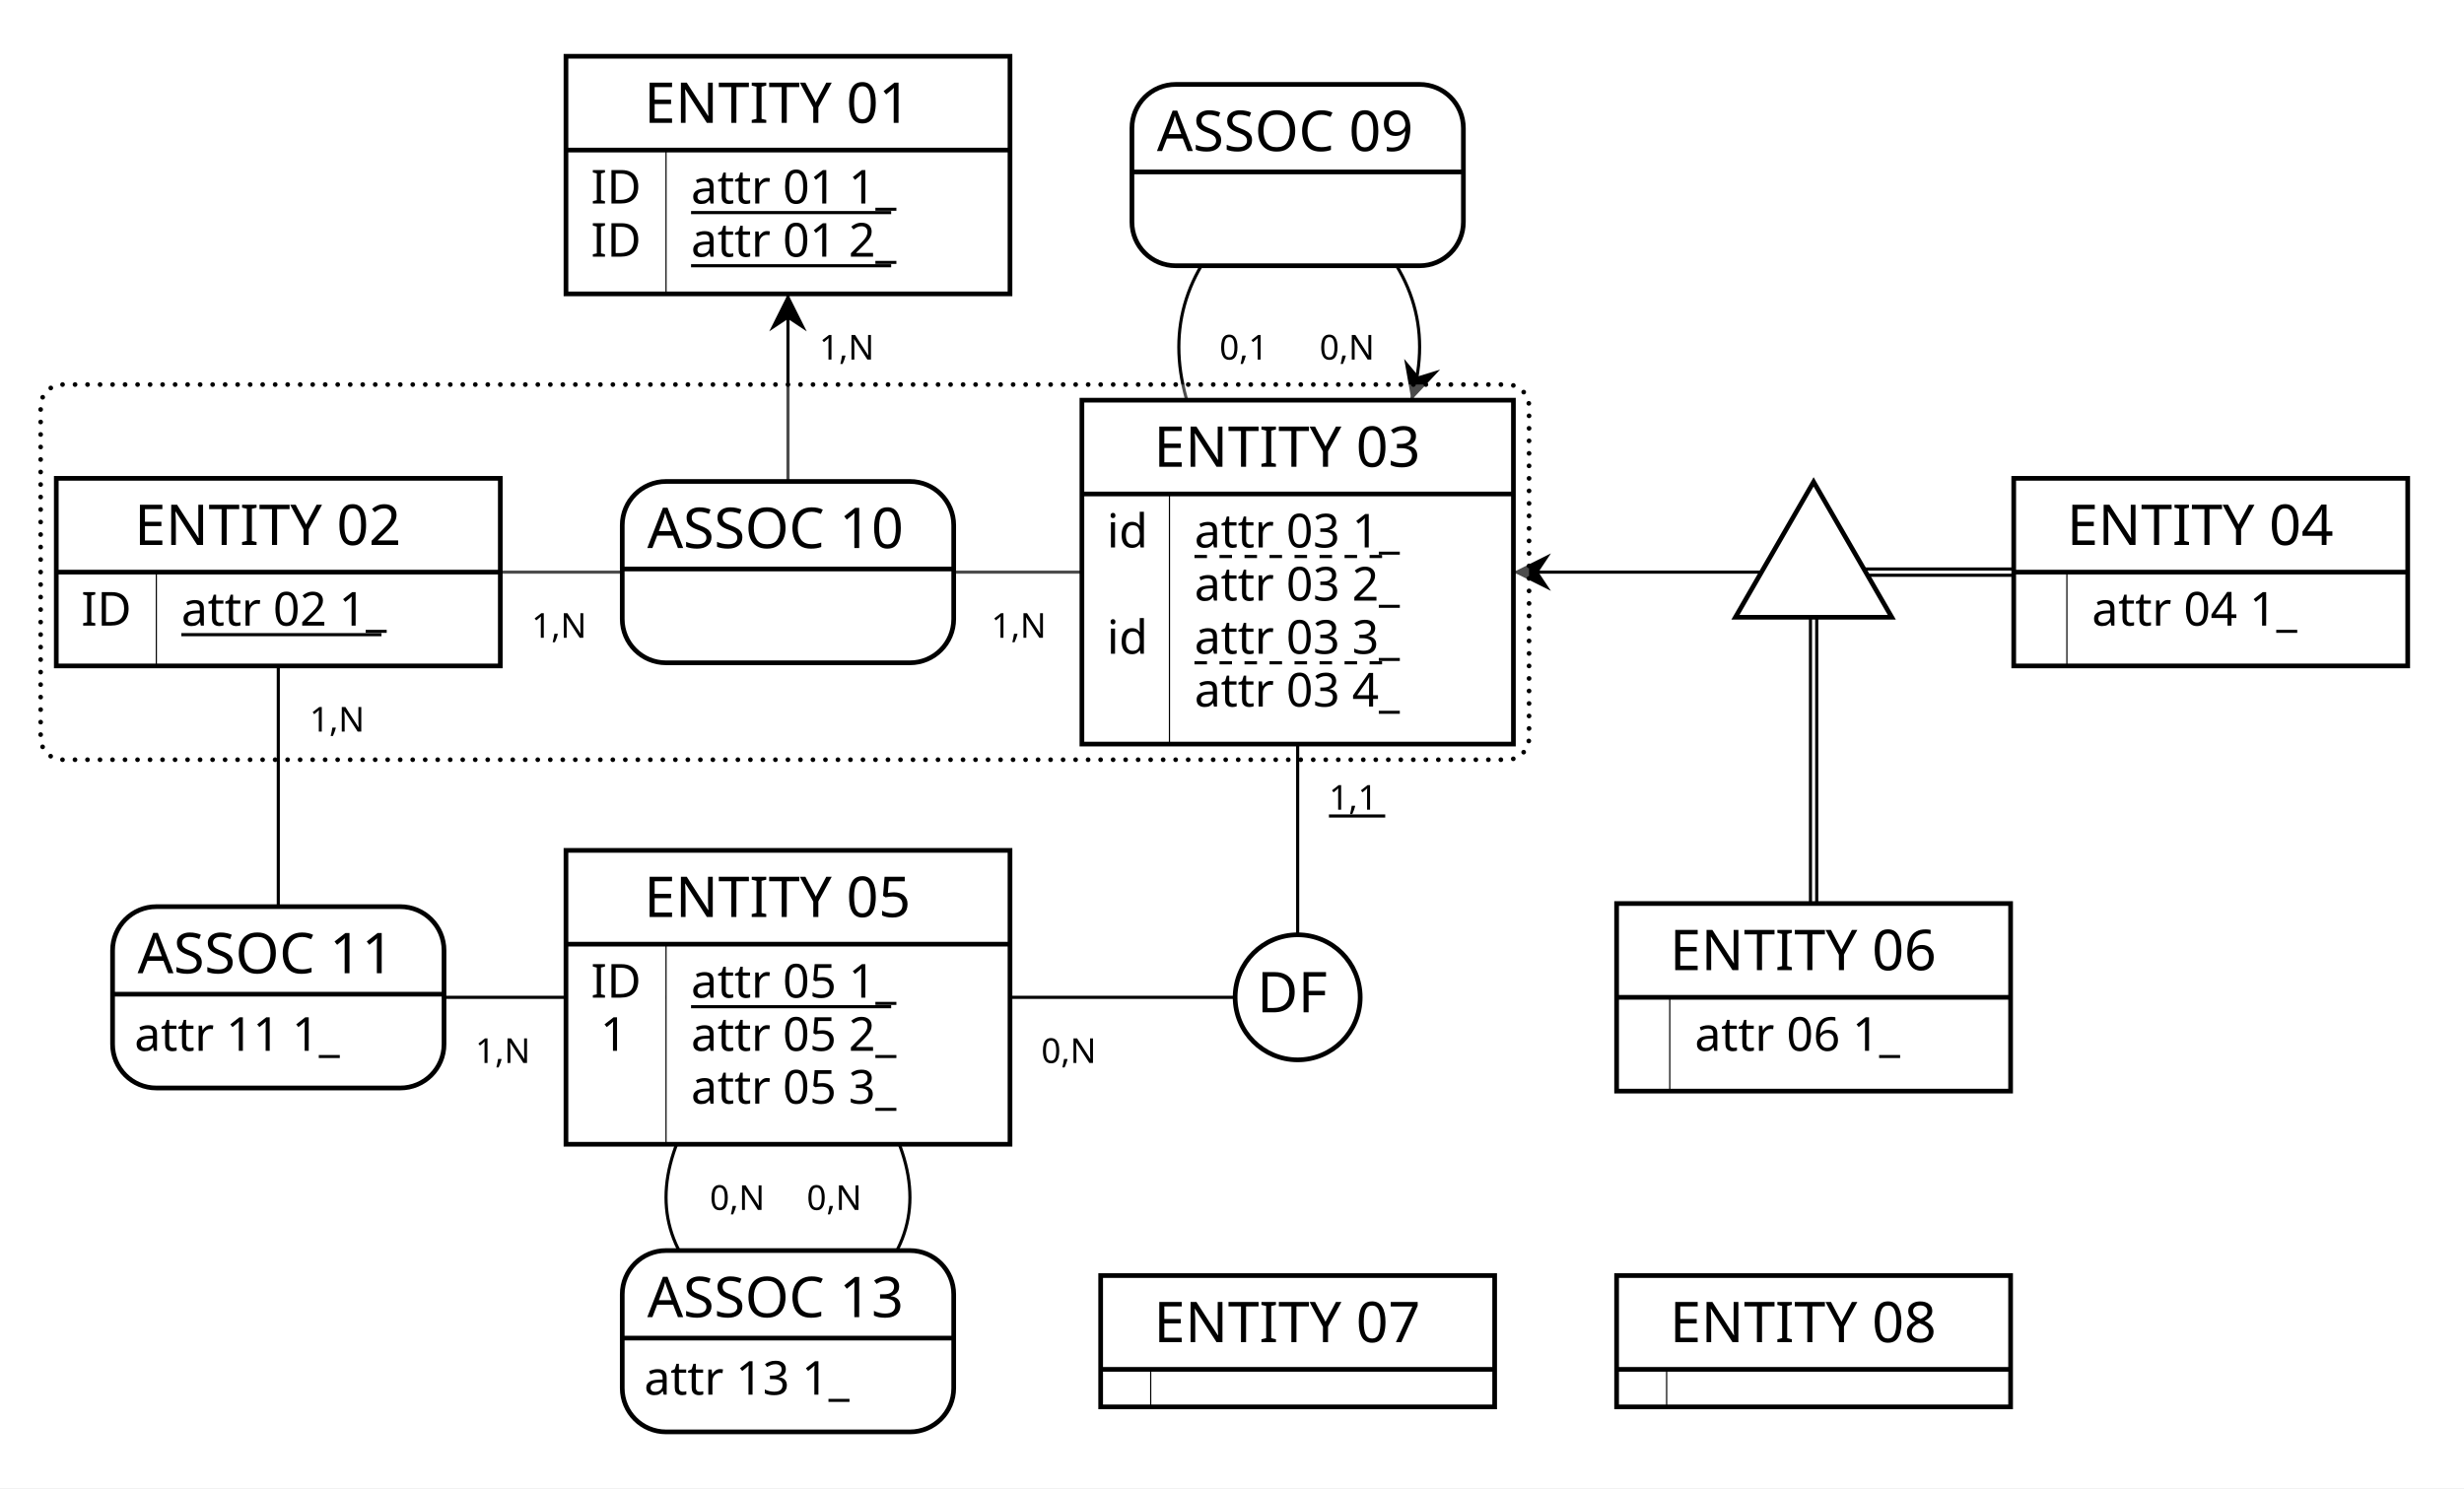
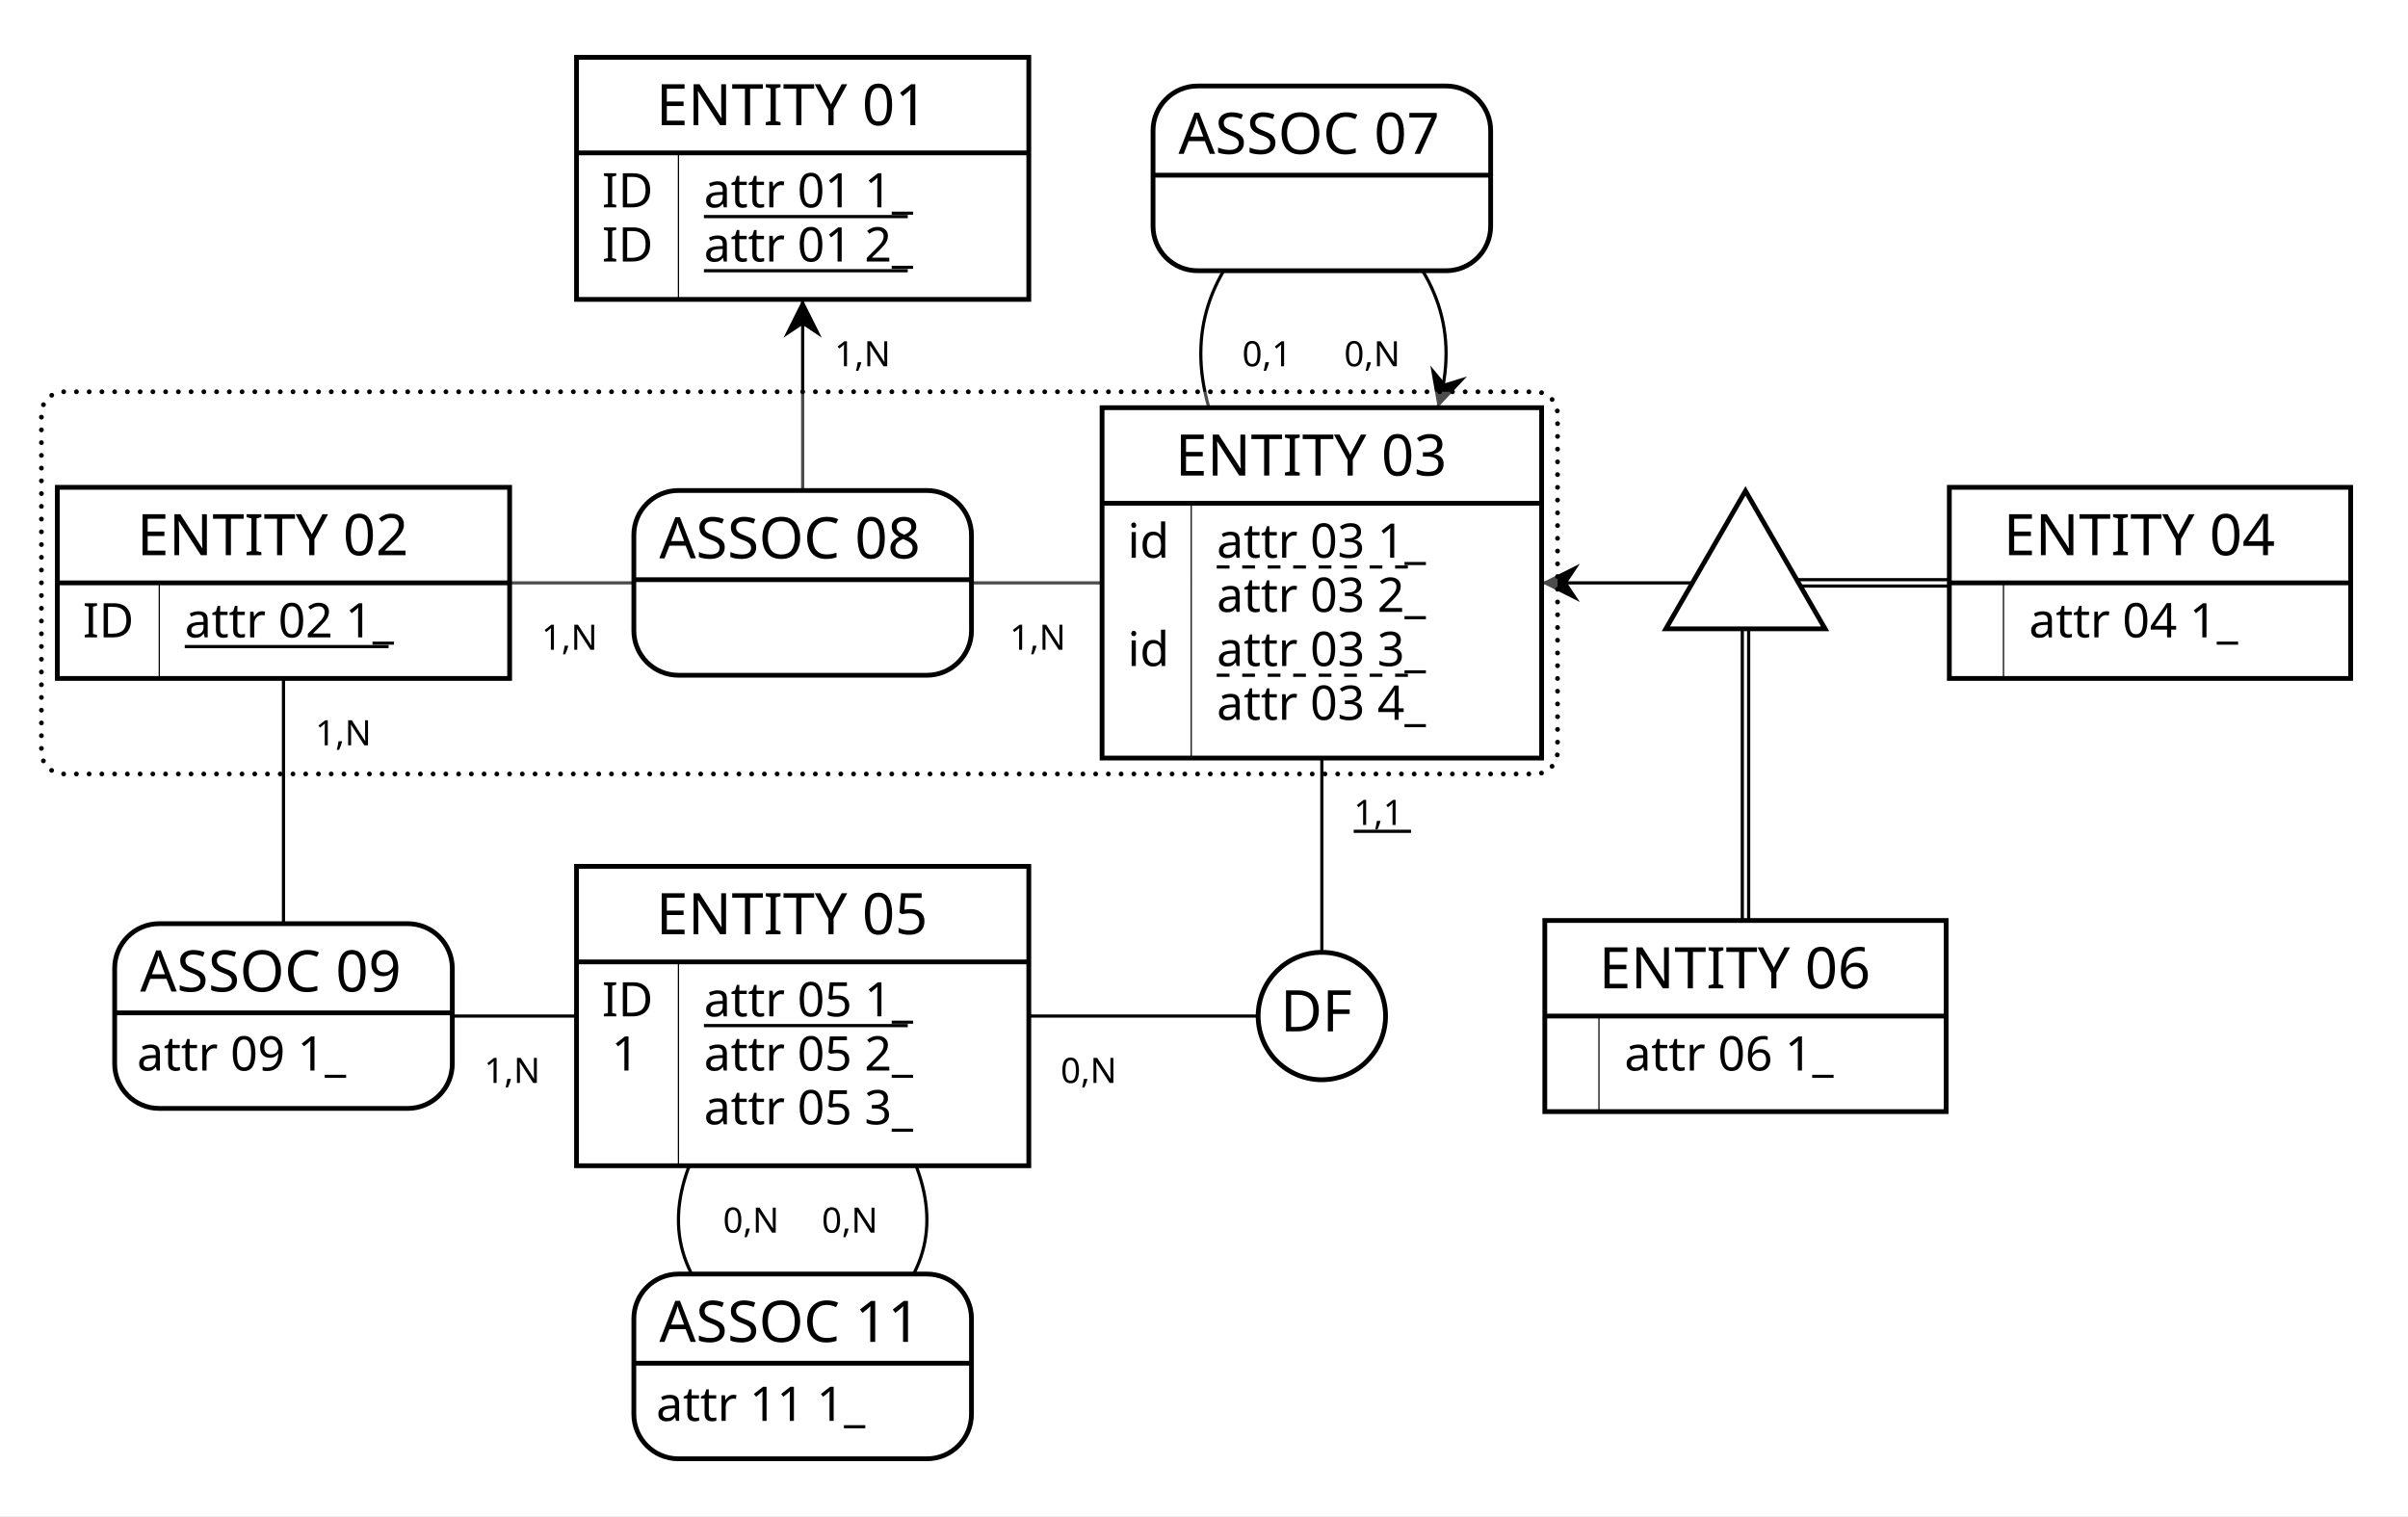
- <svg xmlns="http://www.w3.org/2000/svg" width="788" height="476" viewBox="0 0 788 476">
-   <rect x="0" y="0" width="788" height="476" fill="#FFFFFF" stroke="none" stroke-width="0" />
+ <svg xmlns="http://www.w3.org/2000/svg" width="756" height="476" viewBox="0 0 756 476">
+   <rect x="0" y="0" width="756" height="476" fill="#FFFFFF" stroke="none" stroke-width="0" />
  <g>
-     <line x1="415" y1="183" x2="580" y2="183" stroke="#000000" stroke-width="1" />
+     <line x1="415" y1="183" x2="548" y2="183" stroke="#000000" stroke-width="1" />
    <polygon points="484 183 496 177 492 183 496 189" fill="#000000" stroke-width="0" />
-     <line x1="707" y1="184" x2="580" y2="184" stroke="#000000" stroke-width="1" />
-     <line x1="707" y1="182" x2="580" y2="182" stroke="#000000" stroke-width="1" />
-     <line x1="581" y1="319" x2="581" y2="183" stroke="#000000" stroke-width="1" />
-     <line x1="579" y1="319" x2="579" y2="183" stroke="#000000" stroke-width="1" />
+     <line x1="675" y1="184" x2="548" y2="184" stroke="#000000" stroke-width="1" />
+     <line x1="675" y1="182" x2="548" y2="182" stroke="#000000" stroke-width="1" />
+     <line x1="549" y1="319" x2="549" y2="183" stroke="#000000" stroke-width="1" />
+     <line x1="547" y1="319" x2="547" y2="183" stroke="#000000" stroke-width="1" />
    <g>
-       <polygon points="580 154.13 555 197.43 605 197.43" stroke="#000000" stroke-width="1.5" fill="#FFFFFF" />
-       <text x="580" y="189" fill="#000000" font-family="Copperplate" font-size="18" />
+       <polygon points="548 154.13 523 197.43 573 197.43" stroke="#000000" stroke-width="1.5" fill="#FFFFFF" />
+       <text x="548" y="189" fill="#000000" font-family="Copperplate" font-size="18" />
    </g>
  </g>
  <g>
    <path d="M415 183 C364.33 129.33 364.33 87 415 56" fill="none" stroke="#000000" stroke-width="1" />
    <path d="M415 183 C467 129.33 467 87 415 56" fill="none" stroke="#000000" stroke-width="1" />
    <polygon points="451.39 127.99 449.06 114.78 453.67 120.33 460.56 118.2" fill="#000000" stroke-width="0" />
    <g>
      <path d="M454 27 a14 14 90 0 1 14 14 V55 h-106 V41 a14 14 90 0 1 14 -14" fill="#FFFFFF" stroke="#FFFFFF" stroke-width="0" />
      <path d="M468 55 v16 a14 14 90 0 1 -14 14 H376 a14 14 90 0 1 -14 -14 V55 H106" fill="#FFFFFF" stroke="#FFFFFF" stroke-width="0" />
      <rect x="362" y="27" width="106" height="58" fill="none" rx="14" stroke="#000000" stroke-width="1.5" />
      <line x1="362" y1="55" x2="468" y2="55" stroke="#000000" stroke-width="1.5" />
-       <text x="370" y="48.3" fill="#000000" font-family="Copperplate" font-size="18">ASSOC 09</text>
+       <text x="370" y="48.3" fill="#000000" font-family="Copperplate" font-size="18">ASSOC 07</text>
    </g>
    <text x="390" y="115" fill="#000000" font-family="Futura" font-size="11">0,1</text>
    <text x="422" y="115" fill="#000000" font-family="Futura" font-size="11">0,N</text>
  </g>
  <g>
    <line x1="415" y1="183" x2="252" y2="183" stroke="#000000" stroke-width="1" />
    <line x1="252" y1="56" x2="252" y2="183" stroke="#000000" stroke-width="1" />
    <polygon points="252 94 258 106 252 102 246 106" fill="#000000" stroke-width="0" />
    <line x1="89" y1="183" x2="252" y2="183" stroke="#000000" stroke-width="1" />
    <g>
      <path d="M20 123 L482 123 a7 7 0 0 1 7 7 L489 236 a7 7 0 0 1 -7 7 L20 243 a7 7 0 0 1 -7 -7 L13 130 a7 7 0 0 1 7 -7" fill="#FFFFFF" stroke="none" stroke-width="0" opacity="0.3" />
      <path d="M20 123 L482 123 a7 7 0 0 1 7 7 L489 236 a7 7 0 0 1 -7 7 L20 243 a7 7 0 0 1 -7 -7 L13 130 a7 7 0 0 1 7 -7" fill="none" stroke="#000000" stroke-width="1.5" stroke-dasharray="0,4" stroke-linecap="round" />
      <path d="M291 154 a14 14 90 0 1 14 14 V182 h-106 V168 a14 14 90 0 1 14 -14" fill="#FFFFFF" stroke="#FFFFFF" stroke-width="0" />
      <path d="M305 182 v16 a14 14 90 0 1 -14 14 H213 a14 14 90 0 1 -14 -14 V182 H106" fill="#FFFFFF" stroke="#FFFFFF" stroke-width="0" />
      <rect x="199" y="154" width="106" height="58" fill="none" rx="14" stroke="#000000" stroke-width="1.5" />
      <line x1="199" y1="182" x2="305" y2="182" stroke="#000000" stroke-width="1.5" />
-       <text x="207" y="175.3" fill="#000000" font-family="Copperplate" font-size="18">ASSOC 10</text>
+       <text x="207" y="175.3" fill="#000000" font-family="Copperplate" font-size="18">ASSOC 08</text>
    </g>
    <text x="317" y="204" fill="#000000" font-family="Futura" font-size="11">1,N</text>
    <text x="262" y="115" fill="#000000" font-family="Futura" font-size="11">1,N</text>
    <text x="170" y="204" fill="#000000" font-family="Futura" font-size="11">1,N</text>
  </g>
  <g>
    <line x1="252" y1="319" x2="89" y2="319" stroke="#000000" stroke-width="1" />
    <line x1="89" y1="183" x2="89" y2="319" stroke="#000000" stroke-width="1" />
    <g>
      <path d="M128 290 a14 14 90 0 1 14 14 V318 h-106 V304 a14 14 90 0 1 14 -14" fill="#FFFFFF" stroke="#FFFFFF" stroke-width="0" />
      <path d="M142 318 v16 a14 14 90 0 1 -14 14 H50 a14 14 90 0 1 -14 -14 V318 H106" fill="#FFFFFF" stroke="#FFFFFF" stroke-width="0" />
      <rect x="36" y="290" width="106" height="58" fill="none" rx="14" stroke="#000000" stroke-width="1.5" />
      <line x1="36" y1="318" x2="142" y2="318" stroke="#000000" stroke-width="1.5" />
-       <text x="44" y="311.3" fill="#000000" font-family="Copperplate" font-size="18">ASSOC 11</text>
-       <text x="43" y="336.1" fill="#000000" font-family="Gill Sans" font-size="15">attr 11 1_</text>
+       <text x="44" y="311.3" fill="#000000" font-family="Copperplate" font-size="18">ASSOC 09</text>
+       <text x="43" y="336.1" fill="#000000" font-family="Gill Sans" font-size="15">attr 09 1_</text>
    </g>
    <text x="152" y="340" fill="#000000" font-family="Futura" font-size="11">1,N</text>
    <text x="99" y="234" fill="#000000" font-family="Futura" font-size="11">1,N</text>
  </g>
  <g>
    <line x1="252" y1="319" x2="415" y2="319" stroke="#000000" stroke-width="1" />
    <line x1="415" y1="183" x2="415" y2="319" stroke="#000000" stroke-width="1" />
    <g>
      <circle cx="415" cy="319" r="20" stroke="#000000" stroke-width="1.5" fill="#FFFFFF" />
      <text x="402" y="323.8" fill="#000000" font-family="Copperplate" font-size="18">DF</text>
    </g>
    <text x="333" y="340" fill="#000000" font-family="Futura" font-size="11">0,N</text>
    <text x="425" y="259" fill="#000000" font-family="Futura" font-size="11">1,1</text>
    <line x1="425" y1="261" x2="443" y2="261" stroke="#000000" stroke-width="1" />
  </g>
  <g>
    <path d="M252 319 C304 367.67 304 404.33 252 429" fill="none" stroke="#000000" stroke-width="1" />
    <path d="M252 319 C200 367.67 200 404.33 252 429" fill="none" stroke="#000000" stroke-width="1" />
    <g>
      <path d="M291 400 a14 14 90 0 1 14 14 V428 h-106 V414 a14 14 90 0 1 14 -14" fill="#FFFFFF" stroke="#FFFFFF" stroke-width="0" />
      <path d="M305 428 v16 a14 14 90 0 1 -14 14 H213 a14 14 90 0 1 -14 -14 V428 H106" fill="#FFFFFF" stroke="#FFFFFF" stroke-width="0" />
      <rect x="199" y="400" width="106" height="58" fill="none" rx="14" stroke="#000000" stroke-width="1.5" />
      <line x1="199" y1="428" x2="305" y2="428" stroke="#000000" stroke-width="1.5" />
-       <text x="207" y="421.3" fill="#000000" font-family="Copperplate" font-size="18">ASSOC 13</text>
-       <text x="206" y="446.1" fill="#000000" font-family="Gill Sans" font-size="15">attr 13 1_</text>
+       <text x="207" y="421.3" fill="#000000" font-family="Copperplate" font-size="18">ASSOC 11</text>
+       <text x="206" y="446.1" fill="#000000" font-family="Gill Sans" font-size="15">attr 11 1_</text>
    </g>
    <text x="258" y="387" fill="#000000" font-family="Futura" font-size="11">0,N</text>
    <text x="227" y="387" fill="#000000" font-family="Futura" font-size="11">0,N</text>
  </g>
  <g>
    <g>
      <rect x="181" y="18" width="142" height="30" fill="#FFFFFF" stroke="none" stroke-width="0" opacity="1" />
      <rect x="213" y="48" width="110" height="46" fill="#FFFFFF" stroke="none" stroke-width="0" opacity="1" />
      <rect x="181" y="48" width="32" height="46" fill="#FFFFFF" stroke="none" stroke-width="0" opacity="1" />
      <line x1="213" y1="48" x2="213" y2="94" stroke="#000000" stroke-width="0.38" />
      <rect x="181" y="18" width="142" height="76" fill="none" stroke="#000000" stroke-width="1.5" opacity="1" />
      <line x1="181" y1="48" x2="323" y2="48" stroke="#000000" stroke-width="1.5" />
    </g>
    <text x="206" y="39.3" fill="#000000" font-family="Copperplate" font-size="18">ENTITY 01</text>
    <text x="221" y="65.1" fill="#000000" font-family="Gill Sans" font-size="15">attr 01 1_</text>
    <text x="189" y="65.1" fill="#000000" font-family="Gill Sans" font-size="15">ID</text>
    <line x1="221" y1="68" x2="285" y2="68" stroke="#000000" stroke-width="1" />
    <text x="221" y="82.1" fill="#000000" font-family="Gill Sans" font-size="15">attr 01 2_</text>
    <text x="189" y="82.1" fill="#000000" font-family="Gill Sans" font-size="15">ID</text>
    <line x1="221" y1="85" x2="285" y2="85" stroke="#000000" stroke-width="1" />
  </g>
  <g>
    <g>
      <rect x="18" y="153" width="142" height="30" fill="#FFFFFF" stroke="none" stroke-width="0" opacity="1" />
      <rect x="50" y="183" width="110" height="30" fill="#FFFFFF" stroke="none" stroke-width="0" opacity="1" />
      <rect x="18" y="183" width="32" height="30" fill="#FFFFFF" stroke="none" stroke-width="0" opacity="1" />
      <line x1="50" y1="183" x2="50" y2="213" stroke="#000000" stroke-width="0.38" />
      <rect x="18" y="153" width="142" height="60" fill="none" stroke="#000000" stroke-width="1.5" opacity="1" />
      <line x1="18" y1="183" x2="160" y2="183" stroke="#000000" stroke-width="1.5" />
    </g>
    <text x="43" y="174.3" fill="#000000" font-family="Copperplate" font-size="18">ENTITY 02</text>
    <text x="58" y="200.1" fill="#000000" font-family="Gill Sans" font-size="15">attr 02 1_</text>
    <text x="26" y="200.1" fill="#000000" font-family="Gill Sans" font-size="15">ID</text>
    <line x1="58" y1="203" x2="122" y2="203" stroke="#000000" stroke-width="1" />
  </g>
  <g>
    <g>
      <rect x="346" y="128" width="138" height="30" fill="#FFFFFF" stroke="none" stroke-width="0" opacity="1" />
      <rect x="374" y="158" width="110" height="80" fill="#FFFFFF" stroke="none" stroke-width="0" opacity="1" />
      <rect x="346" y="158" width="28" height="80" fill="#FFFFFF" stroke="none" stroke-width="0" opacity="1" />
      <line x1="374" y1="158" x2="374" y2="238" stroke="#000000" stroke-width="0.38" />
      <rect x="346" y="128" width="138" height="110" fill="none" stroke="#000000" stroke-width="1.5" opacity="1" />
      <line x1="346" y1="158" x2="484" y2="158" stroke="#000000" stroke-width="1.5" />
    </g>
    <text x="369" y="149.3" fill="#000000" font-family="Copperplate" font-size="18">ENTITY 03</text>
    <text x="382" y="175.1" fill="#000000" font-family="Gill Sans" font-size="15">attr 03 1_</text>
    <text x="354" y="175.1" fill="#000000" font-family="Gill Sans" font-size="15">id</text>
    <line x1="382" y1="178" x2="446" y2="178" stroke="#000000" stroke-width="1" stroke-dasharray="4" />
    <text x="382" y="192.1" fill="#000000" font-family="Gill Sans" font-size="15">attr 03 2_</text>
    <text x="359" y="192.1" fill="#000000" font-family="Gill Sans" font-size="15" />
    <text x="382" y="209.1" fill="#000000" font-family="Gill Sans" font-size="15">attr 03 3_</text>
    <text x="354" y="209.1" fill="#000000" font-family="Gill Sans" font-size="15">id</text>
    <line x1="382" y1="212" x2="446" y2="212" stroke="#000000" stroke-width="1" stroke-dasharray="4" />
    <text x="382" y="226" fill="#000000" font-family="Gill Sans" font-size="15">attr 03 4_</text>
    <text x="359" y="226" fill="#000000" font-family="Gill Sans" font-size="15" />
  </g>
  <g>
    <g>
-       <rect x="644" y="153" width="126" height="30" fill="#FFFFFF" stroke="none" stroke-width="0" opacity="1" />
-       <rect x="661" y="183" width="109" height="30" fill="#FFFFFF" stroke="none" stroke-width="0" opacity="1" />
-       <rect x="644" y="183" width="17" height="30" fill="#FFFFFF" stroke="none" stroke-width="0" opacity="1" />
-       <line x1="661" y1="183" x2="661" y2="213" stroke="#000000" stroke-width="0.38" />
-       <rect x="644" y="153" width="126" height="60" fill="none" stroke="#000000" stroke-width="1.5" opacity="1" />
-       <line x1="644" y1="183" x2="770" y2="183" stroke="#000000" stroke-width="1.5" />
+       <rect x="612" y="153" width="126" height="30" fill="#FFFFFF" stroke="none" stroke-width="0" opacity="1" />
+       <rect x="629" y="183" width="109" height="30" fill="#FFFFFF" stroke="none" stroke-width="0" opacity="1" />
+       <rect x="612" y="183" width="17" height="30" fill="#FFFFFF" stroke="none" stroke-width="0" opacity="1" />
+       <line x1="629" y1="183" x2="629" y2="213" stroke="#000000" stroke-width="0.38" />
+       <rect x="612" y="153" width="126" height="60" fill="none" stroke="#000000" stroke-width="1.5" opacity="1" />
+       <line x1="612" y1="183" x2="738" y2="183" stroke="#000000" stroke-width="1.5" />
    </g>
-     <text x="661" y="174.3" fill="#000000" font-family="Copperplate" font-size="18">ENTITY 04</text>
-     <text x="669" y="200.1" fill="#000000" font-family="Gill Sans" font-size="15">attr 04 1_</text>
-     <text x="652" y="200.1" fill="#000000" font-family="Gill Sans" font-size="15" />
+     <text x="629" y="174.3" fill="#000000" font-family="Copperplate" font-size="18">ENTITY 04</text>
+     <text x="637" y="200.1" fill="#000000" font-family="Gill Sans" font-size="15">attr 04 1_</text>
+     <text x="620" y="200.1" fill="#000000" font-family="Gill Sans" font-size="15" />
  </g>
  <g>
    <g>
      <rect x="181" y="272" width="142" height="30" fill="#FFFFFF" stroke="none" stroke-width="0" opacity="1" />
      <rect x="213" y="302" width="110" height="64" fill="#FFFFFF" stroke="none" stroke-width="0" opacity="1" />
      <rect x="181" y="302" width="32" height="64" fill="#FFFFFF" stroke="none" stroke-width="0" opacity="1" />
      <line x1="213" y1="302" x2="213" y2="366" stroke="#000000" stroke-width="0.38" />
      <rect x="181" y="272" width="142" height="94" fill="none" stroke="#000000" stroke-width="1.5" opacity="1" />
      <line x1="181" y1="302" x2="323" y2="302" stroke="#000000" stroke-width="1.5" />
    </g>
    <text x="206" y="293.3" fill="#000000" font-family="Copperplate" font-size="18">ENTITY 05</text>
    <text x="221" y="319.1" fill="#000000" font-family="Gill Sans" font-size="15">attr 05 1_</text>
    <text x="189" y="319.1" fill="#000000" font-family="Gill Sans" font-size="15">ID</text>
    <line x1="221" y1="322" x2="285" y2="322" stroke="#000000" stroke-width="1" />
    <text x="221" y="336.1" fill="#000000" font-family="Gill Sans" font-size="15">attr 05 2_</text>
    <text x="192" y="336.1" fill="#000000" font-family="Gill Sans" font-size="15">1</text>
    <text x="221" y="353" fill="#000000" font-family="Gill Sans" font-size="15">attr 05 3_</text>
    <text x="196" y="353" fill="#000000" font-family="Gill Sans" font-size="15" />
  </g>
  <g>
    <g>
-       <rect x="517" y="289" width="126" height="30" fill="#FFFFFF" stroke="none" stroke-width="0" opacity="1" />
-       <rect x="534" y="319" width="109" height="30" fill="#FFFFFF" stroke="none" stroke-width="0" opacity="1" />
-       <rect x="517" y="319" width="17" height="30" fill="#FFFFFF" stroke="none" stroke-width="0" opacity="1" />
-       <line x1="534" y1="319" x2="534" y2="349" stroke="#000000" stroke-width="0.38" />
-       <rect x="517" y="289" width="126" height="60" fill="none" stroke="#000000" stroke-width="1.5" opacity="1" />
-       <line x1="517" y1="319" x2="643" y2="319" stroke="#000000" stroke-width="1.5" />
+       <rect x="485" y="289" width="126" height="30" fill="#FFFFFF" stroke="none" stroke-width="0" opacity="1" />
+       <rect x="502" y="319" width="109" height="30" fill="#FFFFFF" stroke="none" stroke-width="0" opacity="1" />
+       <rect x="485" y="319" width="17" height="30" fill="#FFFFFF" stroke="none" stroke-width="0" opacity="1" />
+       <line x1="502" y1="319" x2="502" y2="349" stroke="#000000" stroke-width="0.38" />
+       <rect x="485" y="289" width="126" height="60" fill="none" stroke="#000000" stroke-width="1.5" opacity="1" />
+       <line x1="485" y1="319" x2="611" y2="319" stroke="#000000" stroke-width="1.5" />
    </g>
-     <text x="534" y="310.3" fill="#000000" font-family="Copperplate" font-size="18">ENTITY 06</text>
-     <text x="542" y="336.1" fill="#000000" font-family="Gill Sans" font-size="15">attr 06 1_</text>
-     <text x="525" y="336.1" fill="#000000" font-family="Gill Sans" font-size="15" />
-   </g>
-   <g>
-     <g>
-       <rect x="352" y="408" width="126" height="30" fill="#FFFFFF" stroke="none" stroke-width="0" opacity="1" />
-       <rect x="368" y="438" width="110" height="12" fill="#FFFFFF" stroke="none" stroke-width="0" opacity="1" />
-       <rect x="352" y="438" width="16" height="12" fill="#FFFFFF" stroke="none" stroke-width="0" opacity="1" />
-       <line x1="368" y1="438" x2="368" y2="450" stroke="#000000" stroke-width="0.38" />
-       <rect x="352" y="408" width="126" height="42" fill="none" stroke="#000000" stroke-width="1.5" opacity="1" />
-       <line x1="352" y1="438" x2="478" y2="438" stroke="#000000" stroke-width="1.5" />
-     </g>
-     <text x="369" y="429.3" fill="#000000" font-family="Copperplate" font-size="18">ENTITY 07</text>
-   </g>
-   <g>
-     <g>
-       <rect x="517" y="408" width="126" height="30" fill="#FFFFFF" stroke="none" stroke-width="0" opacity="1" />
-       <rect x="533" y="438" width="110" height="12" fill="#FFFFFF" stroke="none" stroke-width="0" opacity="1" />
-       <rect x="517" y="438" width="16" height="12" fill="#FFFFFF" stroke="none" stroke-width="0" opacity="1" />
-       <line x1="533" y1="438" x2="533" y2="450" stroke="#000000" stroke-width="0.38" />
-       <rect x="517" y="408" width="126" height="42" fill="none" stroke="#000000" stroke-width="1.5" opacity="1" />
-       <line x1="517" y1="438" x2="643" y2="438" stroke="#000000" stroke-width="1.5" />
-     </g>
-     <text x="534" y="429.3" fill="#000000" font-family="Copperplate" font-size="18">ENTITY 08</text>
+     <text x="502" y="310.3" fill="#000000" font-family="Copperplate" font-size="18">ENTITY 06</text>
+     <text x="510" y="336.1" fill="#000000" font-family="Gill Sans" font-size="15">attr 06 1_</text>
+     <text x="493" y="336.1" fill="#000000" font-family="Gill Sans" font-size="15" />
  </g>
</svg>
